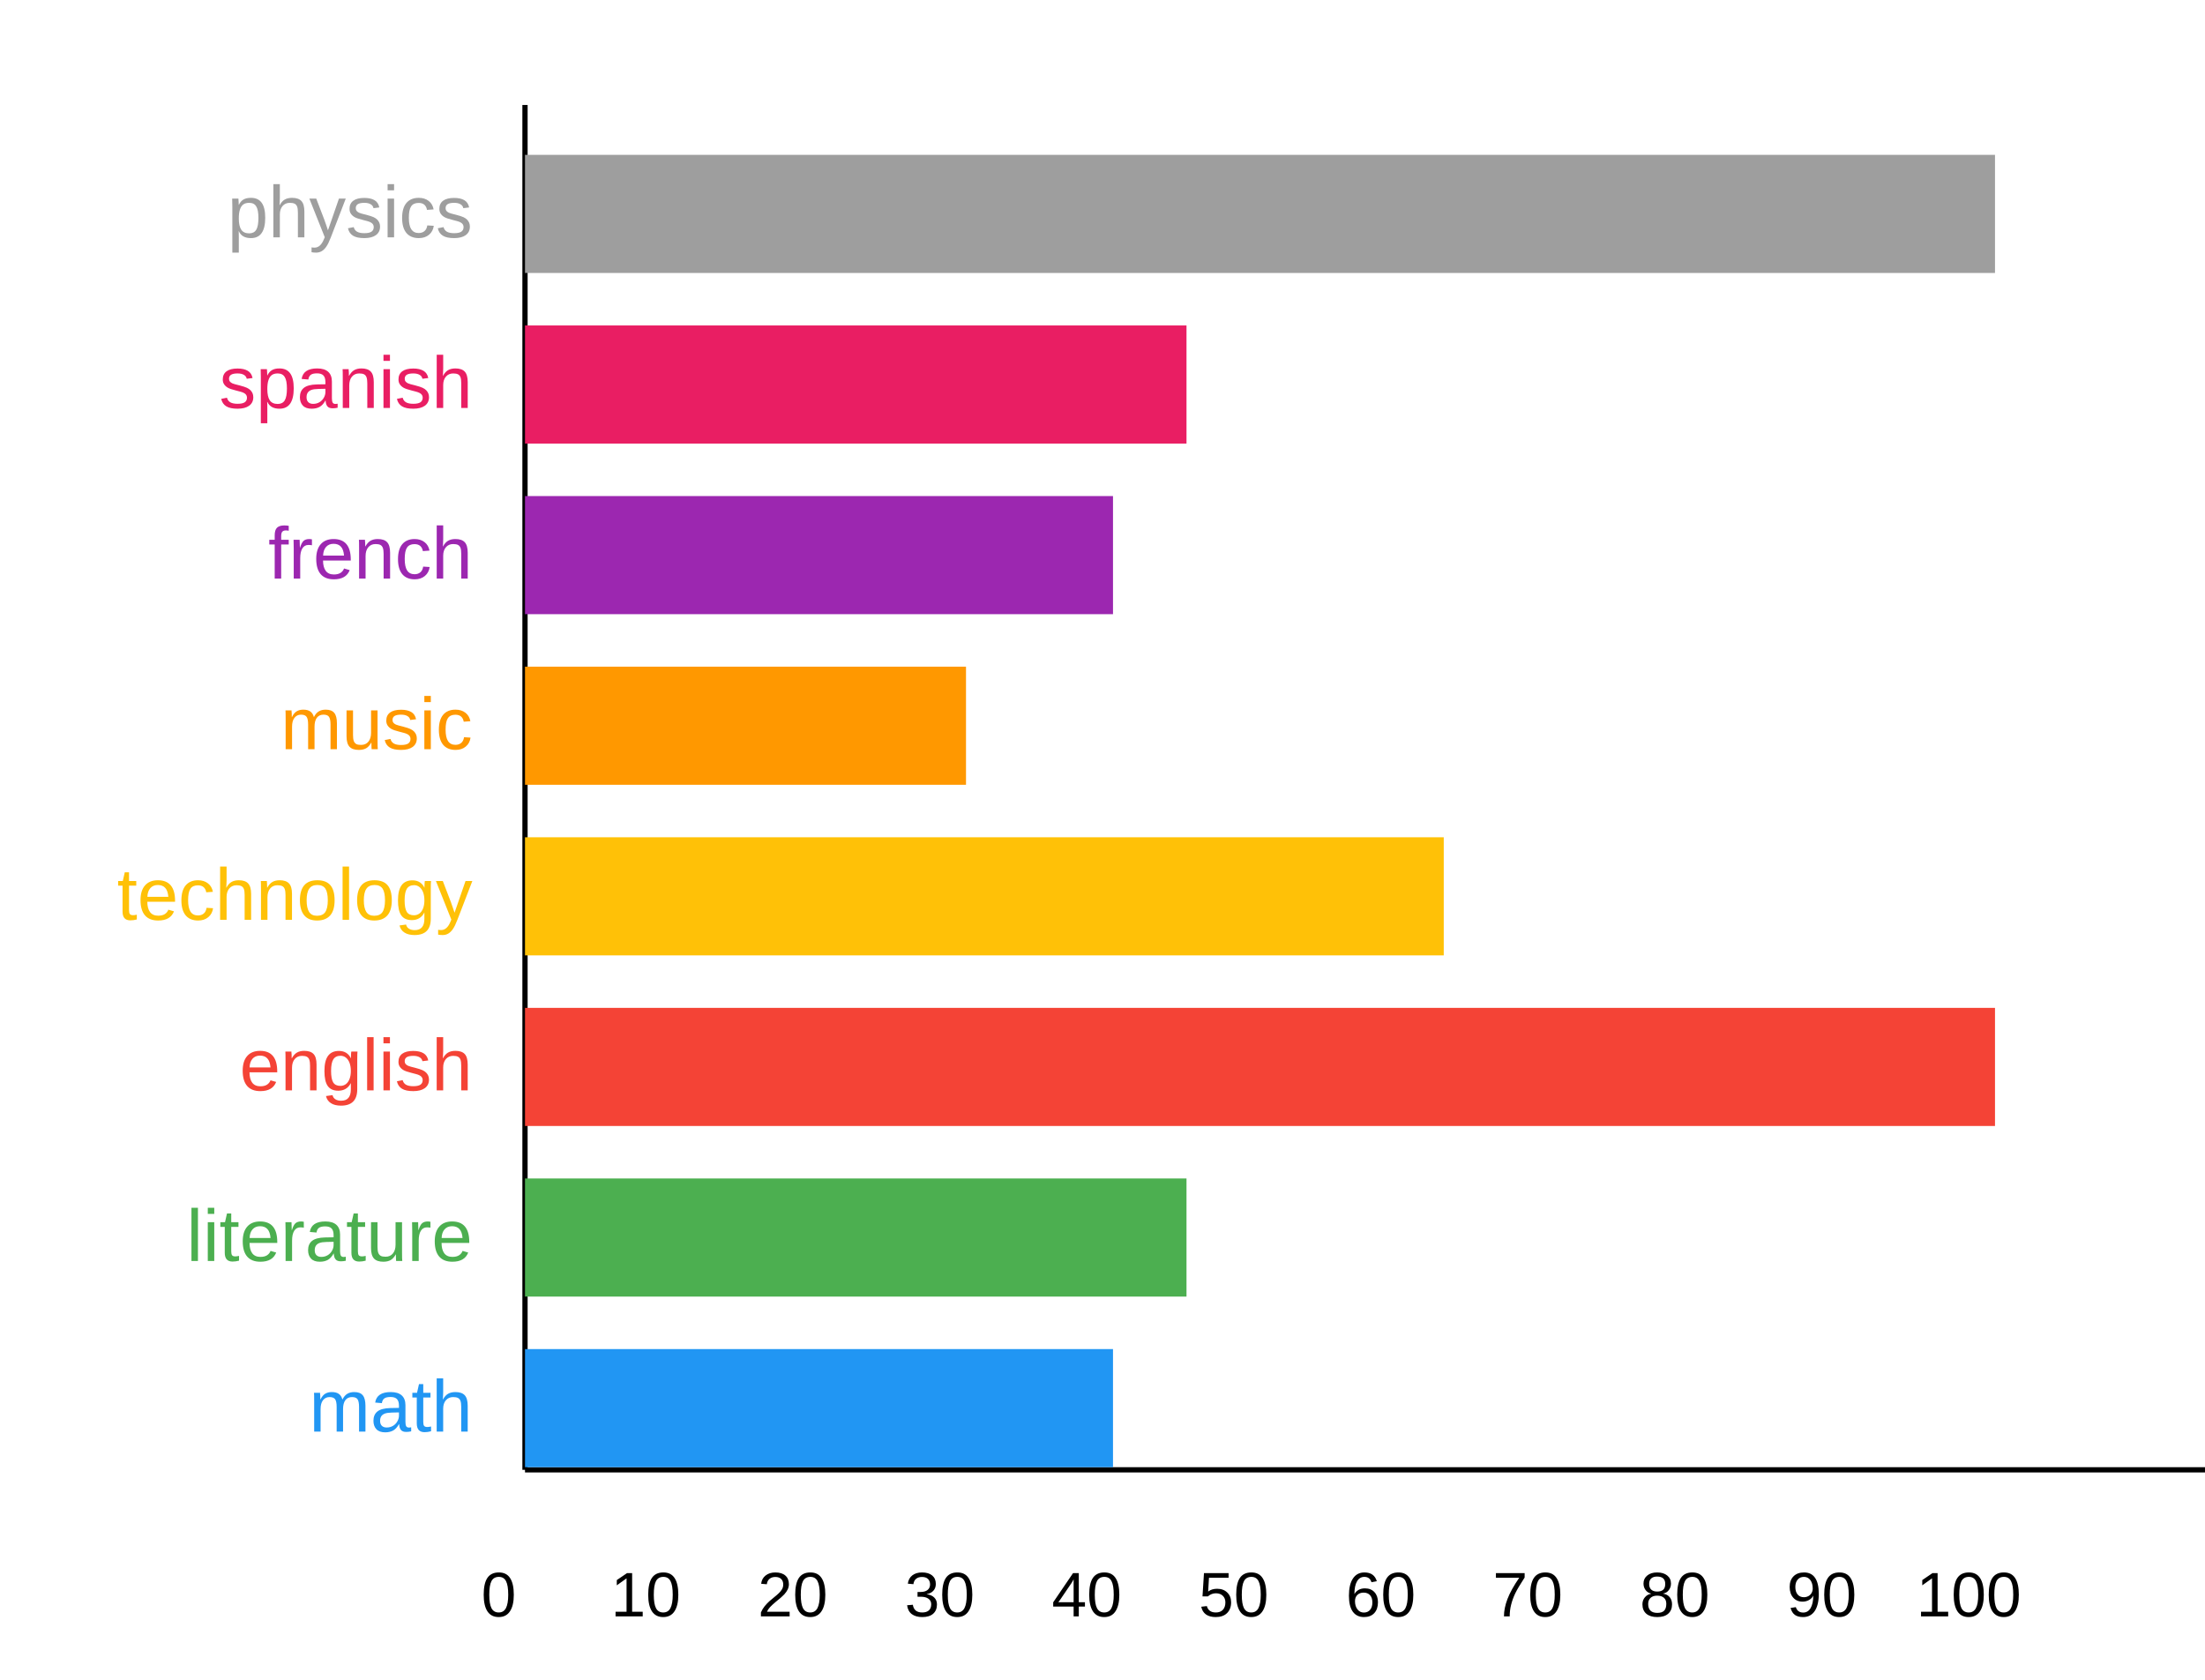
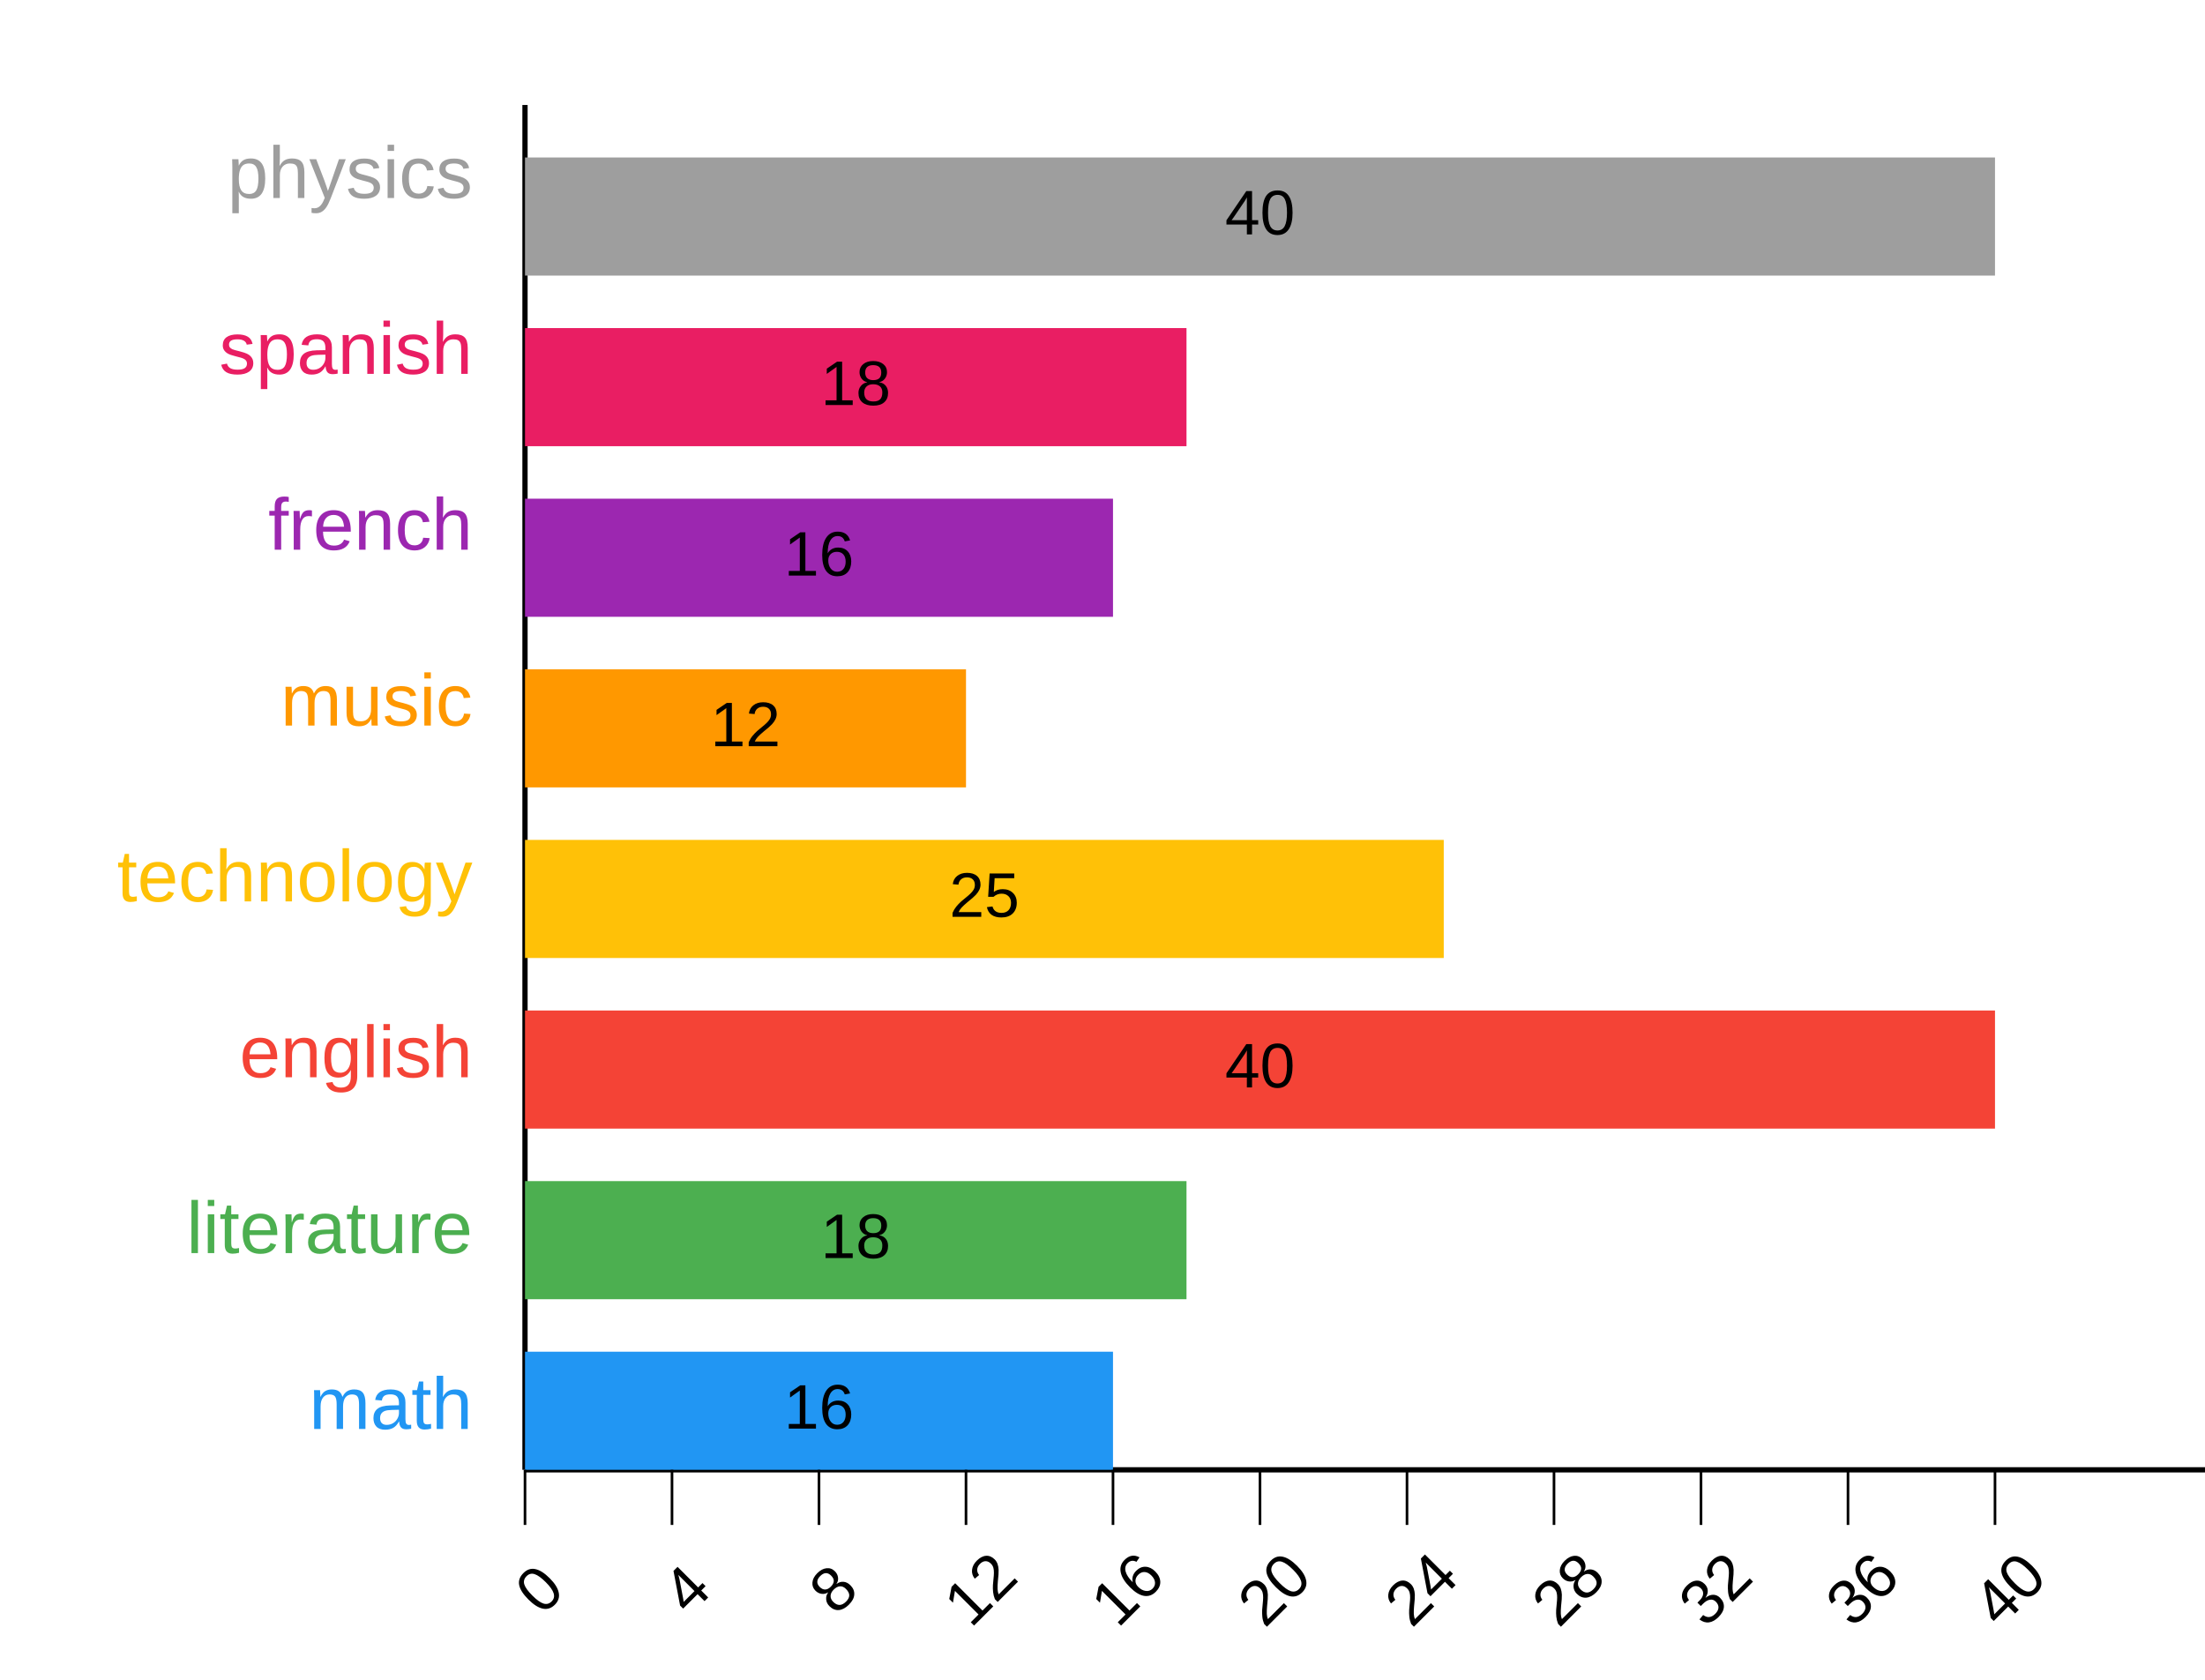
<svg xmlns="http://www.w3.org/2000/svg" width="420" height="320">
-   <line x1="100" y1="280" x2="100" y2="20" stroke="black" />
-   <line x1="100" y1="280" x2="420" y2="280" stroke="black" />
-   <rect x="100" y="257" width="112" height="22.5" fill="#2196F3" />
-   <rect x="100" y="224.5" width="126" height="22.5" fill="#4CAF50" />
-   <rect x="100" y="192" width="280" height="22.5" fill="#F44336" />
-   <rect x="100" y="159.5" width="175" height="22.5" fill="#FFC107" />
-   <rect x="100" y="127" width="84" height="22.5" fill="#FF9800" />
-   <rect x="100" y="94.5" width="112" height="22.5" fill="#9C27B0" />
-   <rect x="100" y="62" width="126" height="22.5" fill="#E91E63" />
-   <rect x="100" y="29.5" width="280" height="22.5" fill="#9E9E9E" />
-   <text x="95" y="300" font-family="Arial" font-size="12" fill="black" text-anchor="middle" dominant-baseline="text-before-edge">0</text>
-   <text x="123" y="300" font-family="Arial" font-size="12" fill="black" text-anchor="middle" dominant-baseline="text-before-edge">10</text>
-   <text x="151" y="300" font-family="Arial" font-size="12" fill="black" text-anchor="middle" dominant-baseline="text-before-edge">20</text>
-   <text x="179" y="300" font-family="Arial" font-size="12" fill="black" text-anchor="middle" dominant-baseline="text-before-edge">30</text>
-   <text x="207" y="300" font-family="Arial" font-size="12" fill="black" text-anchor="middle" dominant-baseline="text-before-edge">40</text>
-   <text x="235" y="300" font-family="Arial" font-size="12" fill="black" text-anchor="middle" dominant-baseline="text-before-edge">50</text>
-   <text x="263" y="300" font-family="Arial" font-size="12" fill="black" text-anchor="middle" dominant-baseline="text-before-edge">60</text>
-   <text x="291" y="300" font-family="Arial" font-size="12" fill="black" text-anchor="middle" dominant-baseline="text-before-edge">70</text>
-   <text x="319" y="300" font-family="Arial" font-size="12" fill="black" text-anchor="middle" dominant-baseline="text-before-edge">80</text>
-   <text x="347" y="300" font-family="Arial" font-size="12" fill="black" text-anchor="middle" dominant-baseline="text-before-edge">90</text>
-   <text x="375" y="300" font-family="Arial" font-size="12" fill="black" text-anchor="middle" dominant-baseline="text-before-edge">100</text>
-   <text x="90" y="268.75" font-family="Arial" font-size="14" fill="#2196F3" text-anchor="end" dominant-baseline="middle">math</text>
-   <text x="90" y="236.25" font-family="Arial" font-size="14" fill="#4CAF50" text-anchor="end" dominant-baseline="middle">literature</text>
-   <text x="90" y="203.75" font-family="Arial" font-size="14" fill="#F44336" text-anchor="end" dominant-baseline="middle">english</text>
-   <text x="90" y="171.25" font-family="Arial" font-size="14" fill="#FFC107" text-anchor="end" dominant-baseline="middle">technology</text>
-   <text x="90" y="138.75" font-family="Arial" font-size="14" fill="#FF9800" text-anchor="end" dominant-baseline="middle">music</text>
-   <text x="90" y="106.25" font-family="Arial" font-size="14" fill="#9C27B0" text-anchor="end" dominant-baseline="middle">french</text>
-   <text x="90" y="73.75" font-family="Arial" font-size="14" fill="#E91E63" text-anchor="end" dominant-baseline="middle">spanish</text>
-   <text x="90" y="41.25" font-family="Arial" font-size="14" fill="#9E9E9E" text-anchor="end" dominant-baseline="middle">physics</text>
+   <line x1="100" y1="280" x2="100" y2="20" stroke="#000000" />
+   <line x1="100" y1="280" x2="420" y2="280" stroke="#000000" />
+   <rect x="100" y="257.5" width="112" height="22.5" fill="#2196F3" />
+   <text x="156" y="268.75" font-family="Arial" font-size="12" fill="#000000" text-anchor="middle" dominant-baseline="middle">16</text>
+   <rect x="100" y="225" width="126" height="22.5" fill="#4CAF50" />
+   <text x="163" y="236.25" font-family="Arial" font-size="12" fill="#000000" text-anchor="middle" dominant-baseline="middle">18</text>
+   <rect x="100" y="192.5" width="280" height="22.5" fill="#F44336" />
+   <text x="240" y="203.75" font-family="Arial" font-size="12" fill="#000000" text-anchor="middle" dominant-baseline="middle">40</text>
+   <rect x="100" y="160" width="175" height="22.5" fill="#FFC107" />
+   <text x="187.5" y="171.25" font-family="Arial" font-size="12" fill="#000000" text-anchor="middle" dominant-baseline="middle">25</text>
+   <rect x="100" y="127.5" width="84" height="22.5" fill="#FF9800" />
+   <text x="142" y="138.75" font-family="Arial" font-size="12" fill="#000000" text-anchor="middle" dominant-baseline="middle">12</text>
+   <rect x="100" y="95" width="112" height="22.5" fill="#9C27B0" />
+   <text x="156" y="106.25" font-family="Arial" font-size="12" fill="#000000" text-anchor="middle" dominant-baseline="middle">16</text>
+   <rect x="100" y="62.5" width="126" height="22.5" fill="#E91E63" />
+   <text x="163" y="73.75" font-family="Arial" font-size="12" fill="#000000" text-anchor="middle" dominant-baseline="middle">18</text>
+   <rect x="100" y="30" width="280" height="22.5" fill="#9E9E9E" />
+   <text x="240" y="41.25" font-family="Arial" font-size="12" fill="#000000" text-anchor="middle" dominant-baseline="middle">40</text>
+   <line x1="100" y1="280" x2="100" y2="290.5" stroke="#000000" stroke-width="0.5" />
+   <text x="100" y="300" font-family="Arial" font-size="12" fill="#000000" text-anchor="middle" dominant-baseline="text-before-edge" transform="rotate(-45, 100, 300)">0</text>
+   <line x1="128" y1="280" x2="128" y2="290.5" stroke="#000000" stroke-width="0.5" />
+   <text x="128" y="300" font-family="Arial" font-size="12" fill="#000000" text-anchor="middle" dominant-baseline="text-before-edge" transform="rotate(-45, 128, 300)">4</text>
+   <line x1="156" y1="280" x2="156" y2="290.5" stroke="#000000" stroke-width="0.5" />
+   <text x="156" y="300" font-family="Arial" font-size="12" fill="#000000" text-anchor="middle" dominant-baseline="text-before-edge" transform="rotate(-45, 156, 300)">8</text>
+   <line x1="184" y1="280" x2="184" y2="290.5" stroke="#000000" stroke-width="0.5" />
+   <text x="184" y="300" font-family="Arial" font-size="12" fill="#000000" text-anchor="middle" dominant-baseline="text-before-edge" transform="rotate(-45, 184, 300)">12</text>
+   <line x1="212" y1="280" x2="212" y2="290.5" stroke="#000000" stroke-width="0.5" />
+   <text x="212" y="300" font-family="Arial" font-size="12" fill="#000000" text-anchor="middle" dominant-baseline="text-before-edge" transform="rotate(-45, 212, 300)">16</text>
+   <line x1="240" y1="280" x2="240" y2="290.5" stroke="#000000" stroke-width="0.5" />
+   <text x="240" y="300" font-family="Arial" font-size="12" fill="#000000" text-anchor="middle" dominant-baseline="text-before-edge" transform="rotate(-45, 240, 300)">20</text>
+   <line x1="268" y1="280" x2="268" y2="290.5" stroke="#000000" stroke-width="0.5" />
+   <text x="268" y="300" font-family="Arial" font-size="12" fill="#000000" text-anchor="middle" dominant-baseline="text-before-edge" transform="rotate(-45, 268, 300)">24</text>
+   <line x1="296" y1="280" x2="296" y2="290.5" stroke="#000000" stroke-width="0.5" />
+   <text x="296" y="300" font-family="Arial" font-size="12" fill="#000000" text-anchor="middle" dominant-baseline="text-before-edge" transform="rotate(-45, 296, 300)">28</text>
+   <line x1="324" y1="280" x2="324" y2="290.5" stroke="#000000" stroke-width="0.5" />
+   <text x="324" y="300" font-family="Arial" font-size="12" fill="#000000" text-anchor="middle" dominant-baseline="text-before-edge" transform="rotate(-45, 324, 300)">32</text>
+   <line x1="352" y1="280" x2="352" y2="290.5" stroke="#000000" stroke-width="0.5" />
+   <text x="352" y="300" font-family="Arial" font-size="12" fill="#000000" text-anchor="middle" dominant-baseline="text-before-edge" transform="rotate(-45, 352, 300)">36</text>
+   <line x1="380" y1="280" x2="380" y2="290.5" stroke="#000000" stroke-width="0.5" />
+   <text x="380" y="300" font-family="Arial" font-size="12" fill="#000000" text-anchor="middle" dominant-baseline="text-before-edge" transform="rotate(-45, 380, 300)">40</text>
+   <text x="90" y="268.25" font-family="Arial" font-size="14" fill="#2196F3" text-anchor="end" dominant-baseline="middle">math</text>
+   <text x="90" y="234.75" font-family="Arial" font-size="14" fill="#4CAF50" text-anchor="end" dominant-baseline="middle">literature</text>
+   <text x="90" y="201.25" font-family="Arial" font-size="14" fill="#F44336" text-anchor="end" dominant-baseline="middle">english</text>
+   <text x="90" y="167.75" font-family="Arial" font-size="14" fill="#FFC107" text-anchor="end" dominant-baseline="middle">technology</text>
+   <text x="90" y="134.25" font-family="Arial" font-size="14" fill="#FF9800" text-anchor="end" dominant-baseline="middle">music</text>
+   <text x="90" y="100.75" font-family="Arial" font-size="14" fill="#9C27B0" text-anchor="end" dominant-baseline="middle">french</text>
+   <text x="90" y="67.25" font-family="Arial" font-size="14" fill="#E91E63" text-anchor="end" dominant-baseline="middle">spanish</text>
+   <text x="90" y="33.75" font-family="Arial" font-size="14" fill="#9E9E9E" text-anchor="end" dominant-baseline="middle">physics</text>
</svg>
